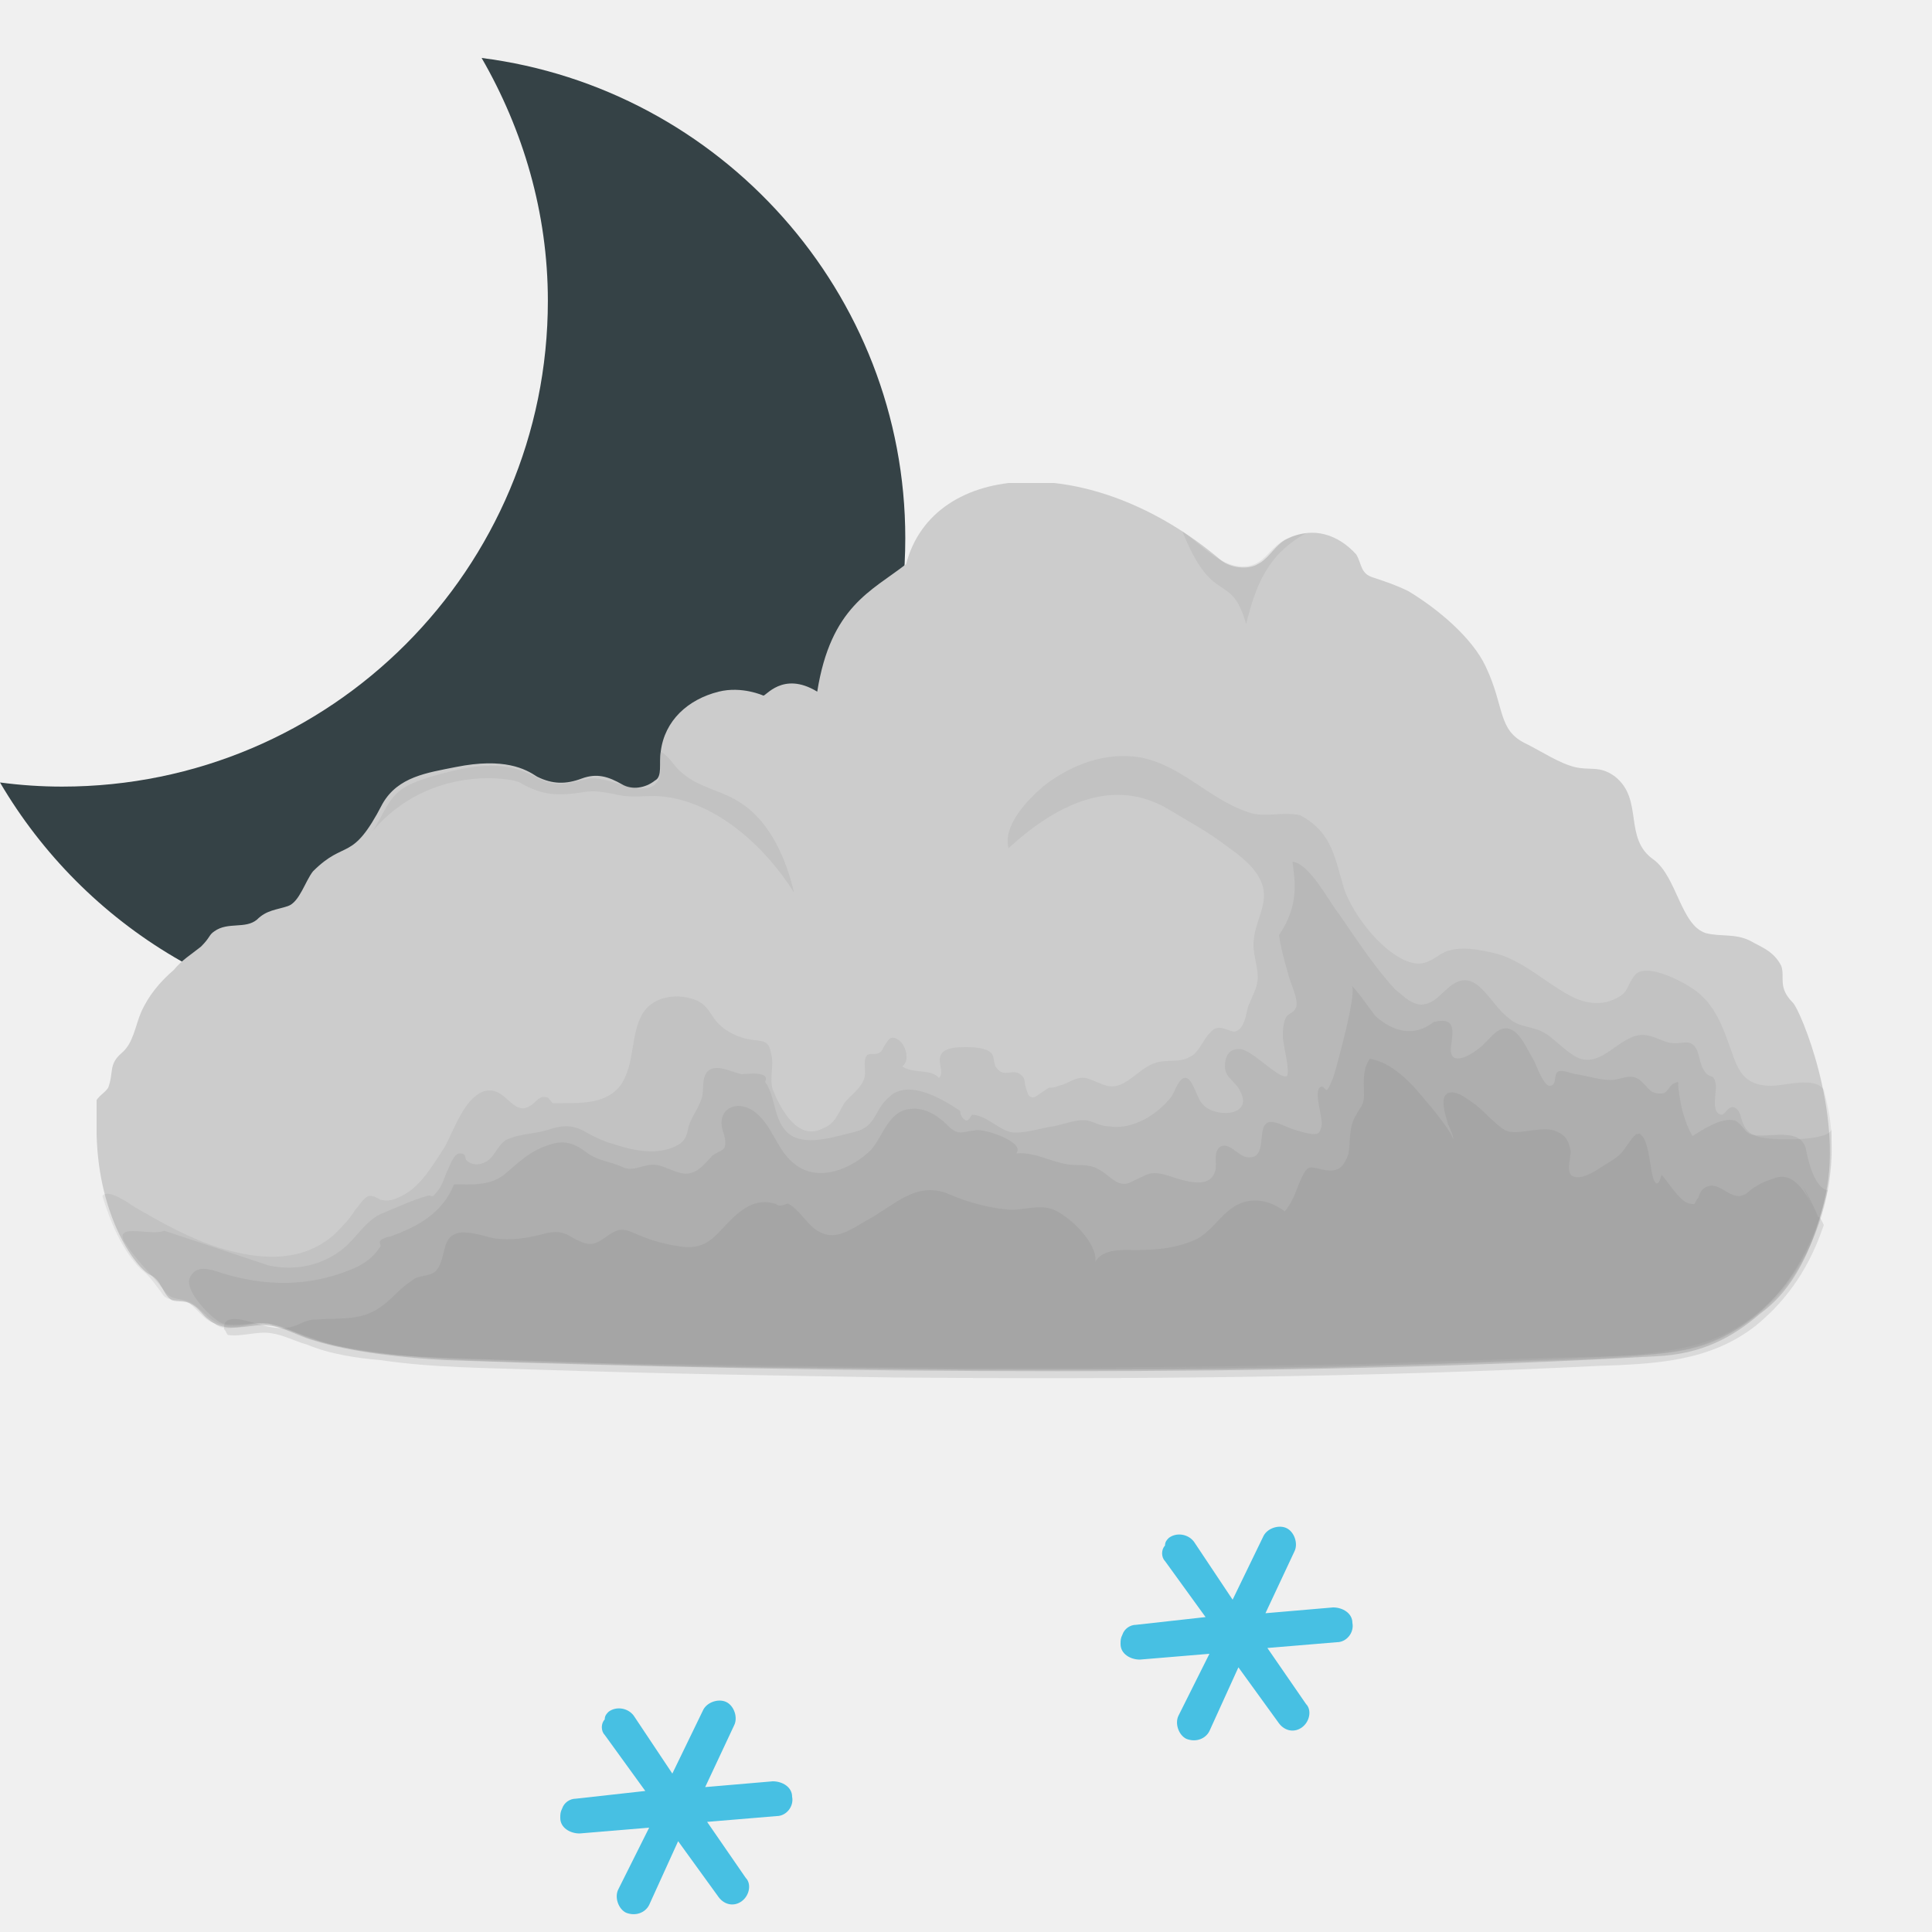
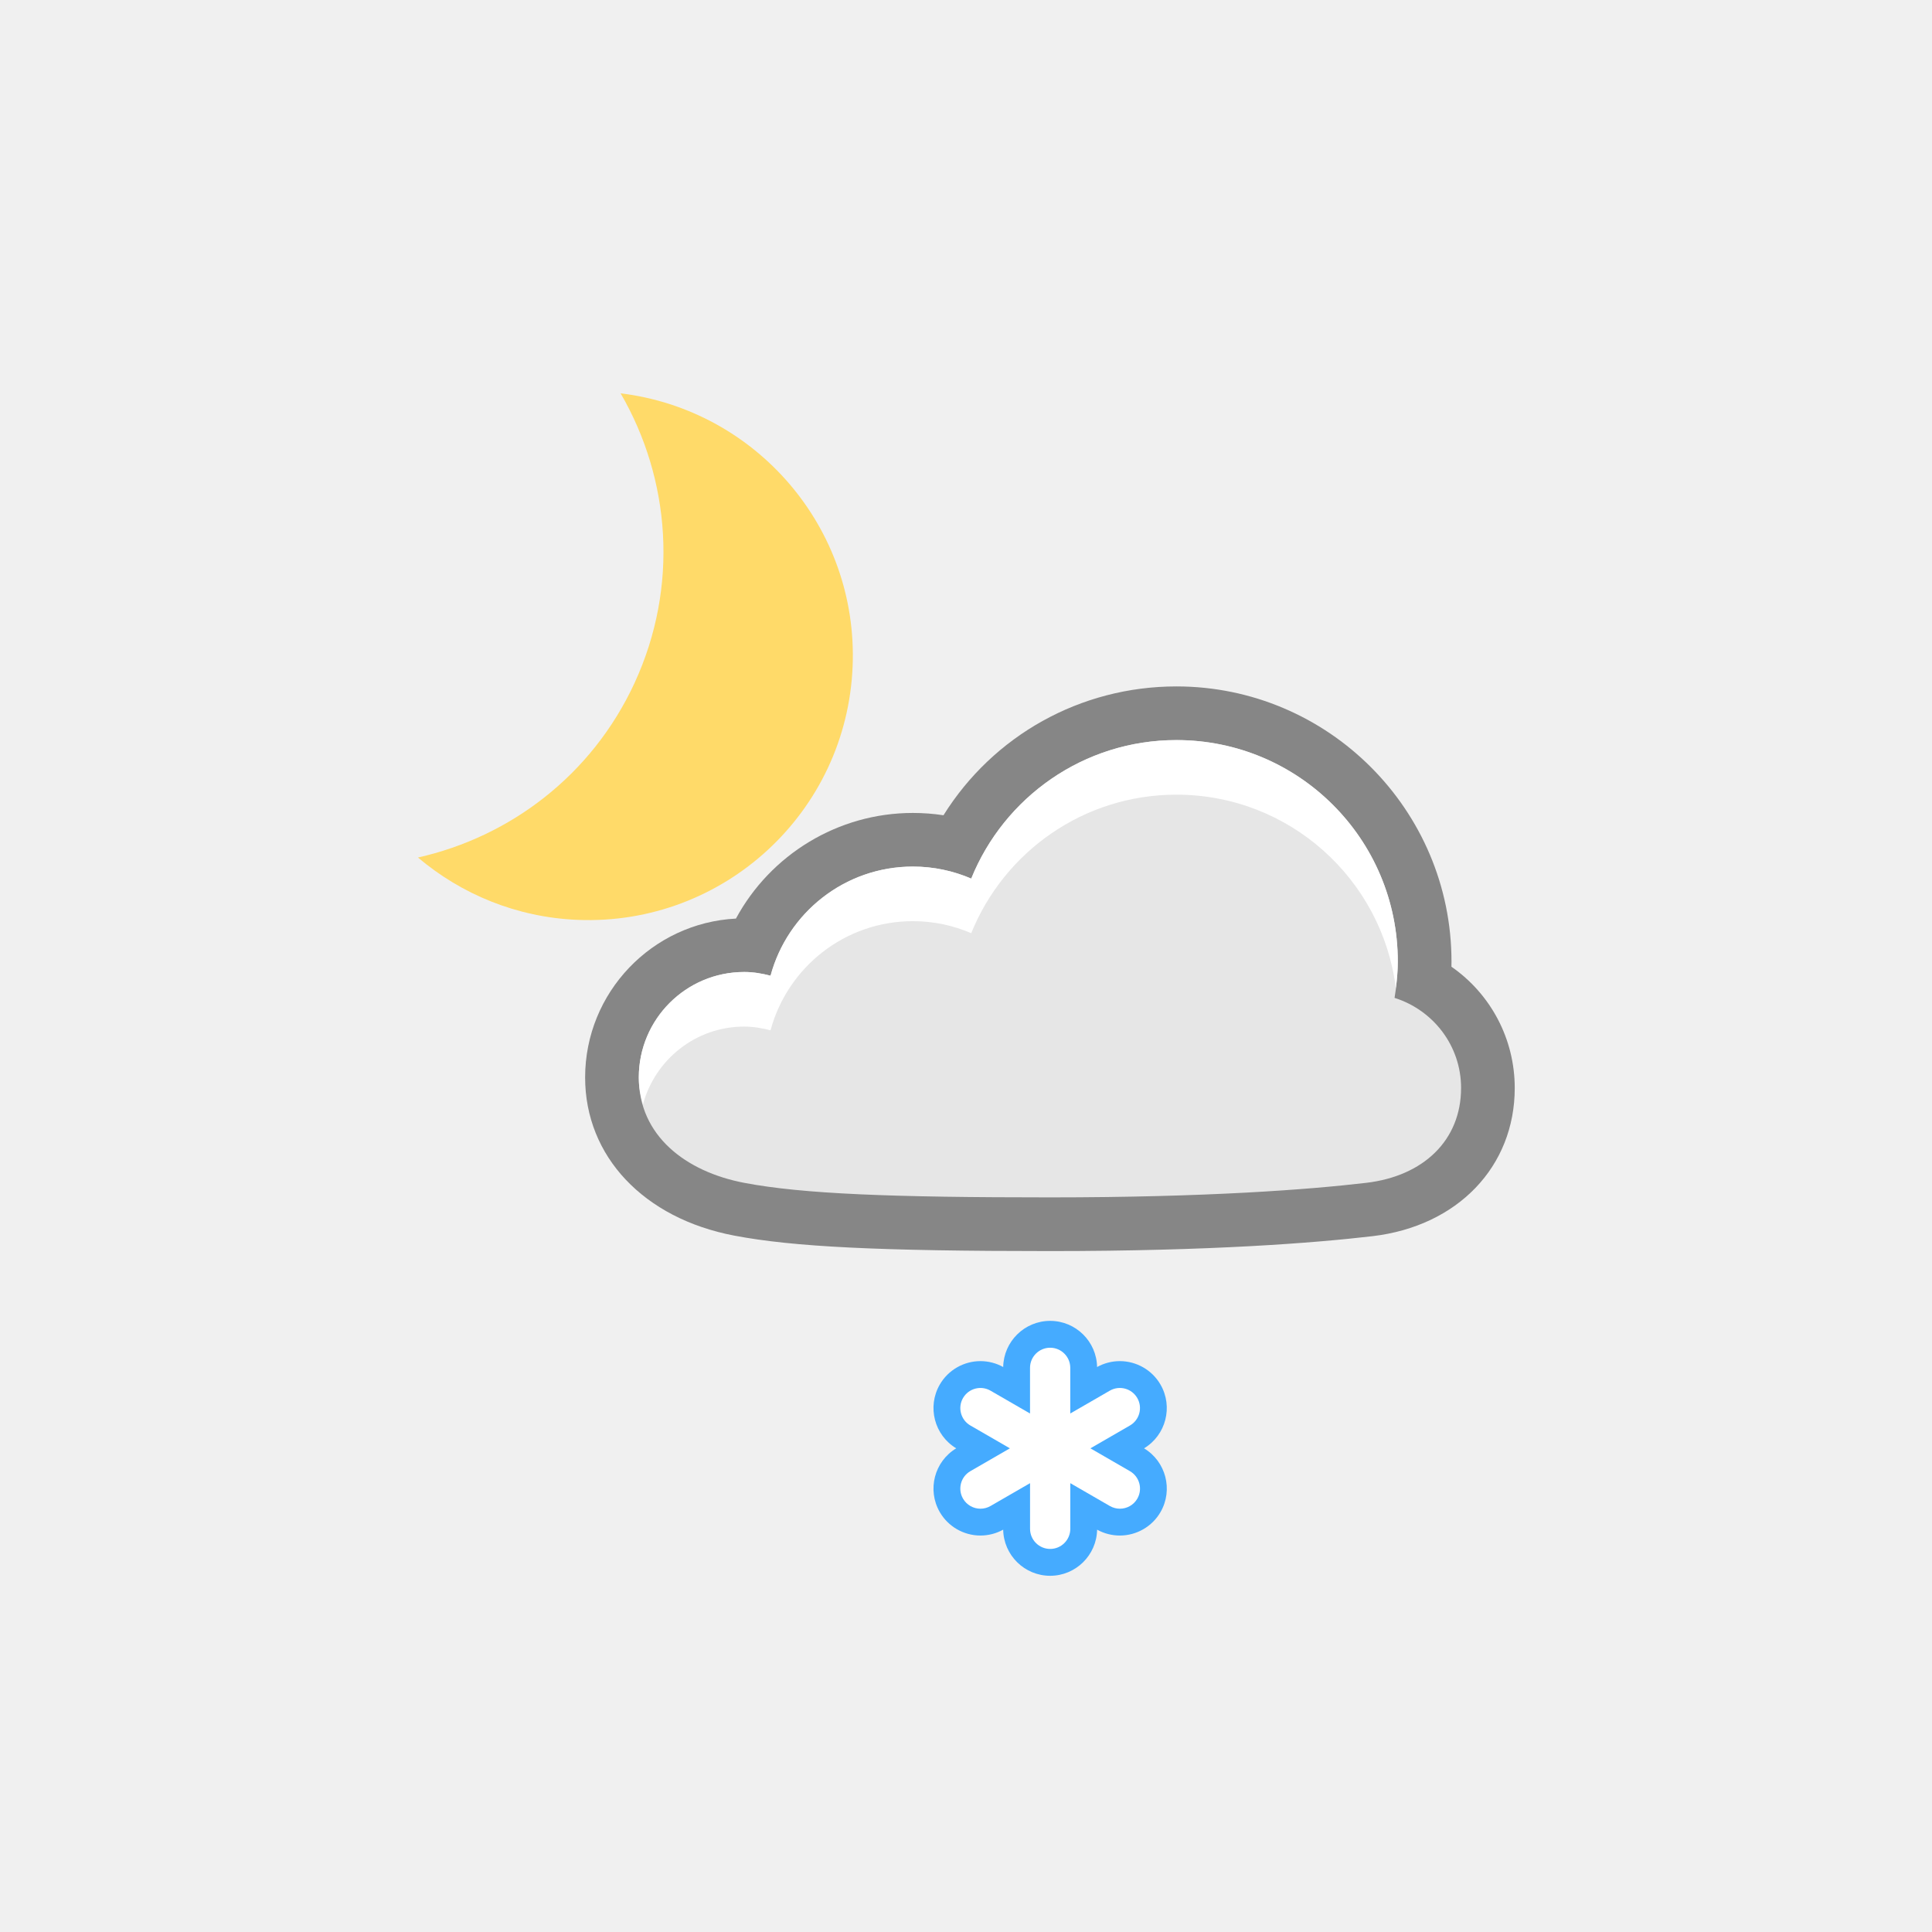
- <svg xmlns="http://www.w3.org/2000/svg" xmlns:xlink="http://www.w3.org/1999/xlink" viewBox="0 0 100 100">
-   <style>.moon-primitive{fill:#354246}.cloud2-primitive{color:#828282;fill:#ccc}.snowflake-primitive{fill:#47c0e3}</style>
-   <symbol id="moon">
-     <path d="M34.9 0c3 5.2 4.8 11.2 4.8 17.6C39.7 37 24 52.8 4.5 52.8c-1.5 0-3-.1-4.5-.3C6.1 62.9 17.4 70 30.4 70c19.4 0 35.2-15.7 35.2-35.2C65.6 17 52.2 2.2 34.9 0z" />
-   </symbol>
-   <symbol id="cloud">
-     <path d="M87.8 26.9c-.8-.8-.4-1.3-.6-1.9-.4-.8-1.1-1-1.6-1.3-.8-.4-1.5-.2-2.3-.4-1.3-.4-1.5-2.9-2.7-3.8-1.6-1.1-.5-3.1-2-4.3-.8-.6-1.3-.3-2.1-.5s-1.7-.8-2.5-1.2c-1.5-.7-1.1-1.9-2.1-4-.7-1.5-2.5-3-4-3.9-.6-.3-1.2-.5-1.8-.7-.7-.2-.6-.7-.9-1.2-.9-1-2.2-1.5-3.6-.8-.6.3-.9 1-1.5 1.3-.5.3-1.4.2-1.9-.2-6.7-5.7-14.9-5.2-16.3.2-1.8 1.4-3.9 2.2-4.6 6.6-1.8-1.1-2.7.3-2.8.2 0 0-1.1-.5-2.3-.2-1.6.4-2.8 1.5-3 3.1-.1.6.1 1.3-.3 1.5-.5.4-1.2.5-1.7.2-.7-.4-1.3-.6-2.1-.3s-1.5.3-2.3-.1c-.6-.4-1.7-1-4.2-.5-1.5.3-3 .5-3.8 1.9-1.6 3.1-1.9 1.8-3.6 3.5-.4.5-.7 1.6-1.3 1.8-.6.2-1.1.2-1.6.7-.6.5-1.5.1-2.2.6-.3.2-.2.3-.7.8-.5.4-1 .7-1.4 1.2-.7.6-1.3 1.3-1.7 2.2-.3.7-.4 1.6-1 2.1-.7.6-.4 1-.7 1.8-.2.3-.5.4-.7.8.1.4.1 1 .1 1.6.1 4.4 2.1 7 2.8 7.3.6.3.6 1 1.1 1.3.3.1.7 0 1 .2.4.2.6.6.9.8.7.6 1.6.4 2.5.3 1.2-.1 1.9.5 3 .8 1.9.6 4.8.9 6.8 1 20.1.7 43.4.9 62.6-.2 2.4-.1 4-1 5.4-2.2.8-.6 2.5-2 3.4-6.2s-1.3-9.5-1.7-9.9z" />
-     <g fill="currentColor">
-       <path opacity=".14" d="M89.8 34c0-.9-.2-1.8-.4-2.6-.5-.7-2-.2-2.7-.2-1.7 0-1.8-1.1-2.3-2.4-.4-1.1-.9-2.1-1.9-2.7-.6-.4-2.4-1.3-2.9-.6-.4.5-.3.9-1 1.2-.8.4-1.7.2-2.4-.2-1.3-.7-2.5-1.9-4-2.2-.9-.2-2-.4-2.8.2-.6.4-1 .5-1.7.2-1.3-.6-2.6-2.3-3.1-3.6-.5-1.6-.6-3-2.3-3.9-.9-.2-1.7.1-2.5-.1-2.1-.6-3.6-2.5-5.8-2.9-1.8-.3-3.6.4-5 1.5-.8.7-2.1 2-1.8 3.2 2.3-2.1 5.3-3.8 8.3-2 1 .6 2.1 1.2 3 1.9.7.5 1.5 1.1 1.8 1.9.4 1-.3 1.9-.4 2.9-.1.7.2 1.3.2 2 0 .5-.3 1-.5 1.5-.1.4-.2 1.2-.7 1.3-.2 0-.5-.2-.8-.2-.3 0-.4.2-.6.4-.3.4-.5.9-.9 1.1-.7.4-1.4 0-2.2.5-.7.4-1.3 1.2-2.1 1-.4-.1-.7-.3-1.1-.4-.5-.1-.9.3-1.4.4-.2.1-.4.1-.5.1-.2.1-.7.5-.8.5-.3 0-.3-.2-.4-.5-.1-.3 0-.5-.3-.7-.4-.3-.8.2-1.2-.3-.2-.2-.1-.6-.3-.8-.3-.3-1-.3-1.3-.3-.4 0-1.1 0-1.3.4-.2.4.2.9-.1 1.2-.4-.5-1.3-.2-1.9-.6.4-.3.2-1-.1-1.3-.5-.4-.6-.1-.8.2-.1.1-.1.3-.3.4-.2.1-.4 0-.6.1-.3.3 0 .9-.2 1.3-.2.5-.7.8-1 1.2-.3.5-.5 1.1-1.1 1.3-1.3.7-2.2-1-2.6-2-.2-.6.1-1.3-.1-1.9-.1-.7-.5-.6-1.1-.7-.6-.1-1.2-.4-1.6-.8-.4-.4-.5-.9-1.1-1.2-.9-.4-2.2-.3-2.8.6-.7 1.1-.4 2.7-1.2 3.8-.7.9-1.9.9-3 .9h-.5c-.1-.1-.2-.3-.3-.3-.4-.1-.5.2-.8.4-1 .7-1.3-1.1-2.5-.7-1 .4-1.5 2-2 2.9-.6.9-1.2 2-2.2 2.5-.4.2-.7.3-1.1.2-.2-.1-.3-.2-.6-.2-.3.1-.5.5-.7.7-.3.5-.7.9-1.1 1.3-1.7 1.5-3.9 1.3-5.9.7-1.6-.5-3-1.3-4.4-2.1-.3-.2-1.4-1-1.7-.6.4 1.3 1 2.8 2 3.8.4.3.6.6.9 1 .1.1.2.3.3.4.4.3.8.1 1.2.3.5.3.8.9 1.4 1.1.5.5 1.5.1 2.1 0h.5c.1 0 .3 0 .4.1 1.2.3 2.3.9 3.5 1.1 2.8.6 5.6.6 8.4.7 2.9.1 5.7.2 8.6.2 6.2.1 12.3.2 18.5.2 5.8 0 11.6-.1 17.5-.2l9-.3c2.5-.1 5.3 0 7.8-.6 4.9-1.1 7.6-6.1 7.4-10.7 0-.4 0 .3 0 0z" />
-       <path opacity=".16" d="M89.8 33.4c0 .7-3 .6-3.5.5-.6-.1-.9-.3-1.1-.8-.1-.2-.1-.7-.5-.8-.3 0-.4.4-.6.4-.6-.1-.2-1.3-.3-1.6-.1-.6-.3-.2-.6-.7-.3-.4-.2-1.2-.7-1.4-.2-.1-.5 0-.8 0-.5 0-.9-.3-1.4-.4-1.3-.3-2.2 1.6-3.5 1.2-.6-.2-1.3-1-1.8-1.3-.6-.4-1.4-.3-1.9-.8-1-.7-1.7-2.8-3.1-1.6-.5.4-.8.9-1.5.9-.6-.1-.9-.5-1.3-.8-1.1-1.2-2-2.6-2.9-3.9-.5-.6-1.5-2.6-2.4-2.7.1.9.4 2.2-.7 3.8.1.7.3 1.4.5 2.1.1.4.5 1.2.4 1.6-.1.3-.3.3-.5.5-.2.3-.2.8-.2 1.1 0 .3.4 1.8.2 2-.4.2-1.9-1.5-2.5-1.4-.5 0-.7.4-.7.9 0 .6.6.8.8 1.3.7 1.3-1.4 1.4-2 .6-.2-.2-.5-1.3-.8-1.3-.4-.1-.6.8-.8 1-.7.9-2 1.7-3.2 1.5-.4 0-.7-.2-1.1-.3-.6-.1-1.2.2-1.8.3-.7.1-1.5.4-2.2.3-.7-.2-1.3-.9-2-.9-.1.2-.2.3-.3.3-.2-.1-.3-.3-.3-.5-.9-.6-2.7-1.7-3.7-.7-.8.7-.6 1.5-1.8 1.8-.9.2-2.3.7-3.2.2-1-.6-.8-2-1.4-2.8.3-.6-1-.4-1.2-.4-.5-.1-1-.4-1.5-.3-.7.2-.4 1.1-.6 1.6-.2.6-.6 1-.7 1.6-.1.5-.3.7-.8.9-1 .4-2.2.1-3.1-.2-.4-.1-.8-.3-1.2-.5-.8-.5-1.3-.5-2.2-.2-.7.2-1.5.2-2.1.5-.5.3-.6 1-1.2 1.2-.2.1-.6.1-.8-.1-.2-.1 0-.4-.4-.4-.3 0-.5.6-.6.8-.2.4-.3.9-.6 1.2-.3.4-.2.1-.5.2-.7.2-1.6.6-2.3.9-.8.3-1.3 1.2-2 1.8-1.1.9-2.5 1.2-3.9.9l-5.4-1.8c-.6.3-2.5-.4-2.1.5.6 1 1.4 1.7 2.1 2.6.4.6.9.3 1.5.7.6.4.9 1 1.7 1.1.6.1 1.3-.1 1.9-.1.8 0 1.5.4 2.2.7 1.4.5 3 .7 4.5.9 3.4.4 6.9.4 10.3.5 3.5.1 7.1.2 10.6.2 14.2.2 28.4.1 42.5-.6 1.7-.1 3.5-.1 5.1-.8 1.1-.5 2.1-1.2 3-2.1 1.9-1.9 2.9-4.9 3-7.5v-1.4zm-6.6-2.1z" />
-       <path opacity=".18" d="M88.5 34.6c-.2-1.4-2.1-.6-2.9-.9-.3-.1-.4-.5-.8-.7-.7-.2-1.7.5-2.2.8-.4-.7-.6-1.5-.7-2.3-.1-.5.1-.6-.3-.4-.2.1-.3.5-.6.5-.2 0-.3 0-.5-.1-.3-.2-.5-.6-.8-.7-.4-.2-.9.1-1.3.1-.6 0-1.2-.2-1.8-.3-.2 0-.8-.3-1-.1-.2.2 0 .7-.4.7-.3 0-.7-1.1-.8-1.3-.3-.5-.6-1.2-1-1.5-.8-.6-1.3.5-1.9.9-.5.4-1.5.9-1.4-.1.1-.8.3-1.6-.9-1.3-1 .8-2.1.5-3-.3-.1-.1-1.2-1.7-1.3-1.6.5-.1-.8 4.5-.9 4.8-.1.2-.2.5-.3.6-.1.1-.2-.3-.4-.1-.3.3.2 1.6.1 2-.1.3-.1.4-.4.4-.2 0-.6-.1-.9-.2-.4-.1-.7-.3-1.1-.4-1.2-.3-.2 1.9-1.4 1.8-.5 0-1-.9-1.5-.5-.3.3-.1.9-.2 1.2-.3 1.1-1.9.4-2.6.2-.8-.2-.9 0-1.6.3-.5.3-.8.2-1.3-.2-.6-.5-.9-.6-1.7-.6-1.1 0-2-.7-3.1-.6.5-.6-1.7-1.3-2.1-1.2-.8.1-.9.3-1.5-.3-.5-.5-1.2-.9-1.9-.8-1.1.1-1.4 1.4-2 2.1-1 1-2.7 1.7-3.9.8-1-.7-1.2-2.1-2.2-2.8-.9-.6-1.9-.1-1.6 1 .1.3.2.6.1.9-.1.2-.6.3-.7.5-.3.3-.6.7-1 .8-.6.2-1.2-.3-1.8-.4-.7-.1-1.2.4-1.8.1-.6-.3-1.3-.3-1.9-.8-.7-.5-1.2-.6-2-.3-.9.3-1.5.9-2.2 1.5-.8.6-1.7.5-2.6.5-.6 1.5-1.9 2.2-3.3 2.7-.1 0-.4.1-.5.2-.1.1 0 .2 0 .3-.4.6-.8.9-1.5 1.2-2.2.9-4.4.9-6.7.2-.6-.2-1.4-.5-1.7.3-.2.7 1.2 2.1 1.7 2.3.8.2 1.5-.1 2.3 0 .8.1 1.5.5 2.2.7 2.2.9 5.1 1 7.5 1.1 2.9.1 5.9.2 8.8.3 6 .2 12 .2 18 .3 6 0 12.1 0 18.1-.1 3.1-.1 6.2-.2 9.2-.3 2.9-.1 5.9-.1 8.8-.5 4.6-.6 7.2-4.2 8.2-8.4-.3 0-.8-.5-1.1-2z" />
-       <path opacity=".14" d="M59.5 7.3c.5-2 1.1-3.6 3.1-4.7-.7.1-1.2.3-1.7.8-.4.4-.7.8-1.3.9-1.3.2-2.4-1.1-3.4-1.8 1.6 4 2.5 2 3.3 4.8.5-2-.8-2.8 0 0zm-37.6 8.2c1.2.7 2 .7 3.3.5.6-.1 1 0 1.6.1.7.2 1.4.1 2.1.1 3 .1 5.7 2.6 7.2 5-.4-1.7-1.2-3.6-2.7-4.6-1-.7-2.2-.8-3.1-1.6-.4-.3-.6-.8-1.1-1.1v.8c0 2.2-2.6.4-3.7.6-1 .2-1.6.5-2.6 0-.4-.2-.8-.4-1.2-.5-1.4-.4-3 0-4.4.4-.6.2-1.3.4-1.8.9s-.8 1.3-1.2 1.9c3-3.5 7.3-2.7 7.6-2.5z" />
-       <path opacity=".2" d="M89.1 38c-.4-.8-1.1-2.5-2.3-2-.3.1-.6.2-.9.4-.4.2-.4.4-.8.5-.6.1-1.1-.7-1.7-.5-.3.1-.4.3-.5.6-.2.2-.1.4-.4.3-.5 0-1.2-1.2-1.5-1.5-.2.8-.4.4-.5-.1-.1-.5-.2-1.6-.5-1.9-.2-.2-.1-.1-.3-.1-.2.1-.6.8-.8 1-.3.3-.7.5-1 .7-.3.2-1.2.8-1.6.4-.2-.3 0-.9 0-1.2-.1-.6-.3-.9-.9-1.1-.8-.2-1.9.3-2.5 0-.5-.3-1-.9-1.5-1.3-.3-.2-1.2-1-1.6-.5-.2.3 0 1 .1 1.3 0 .2.4.8.3 1 .1-.2-1.1-1.7-1.3-1.9-.8-1-1.8-2.1-3-2.3-.4.6-.3 1.2-.3 1.9 0 .5-.2.6-.4 1-.4.6-.3 1.4-.4 2-.3.9-.7 1-1.5.8-.5-.1-.6-.2-.9.4-.3.6-.4 1.2-.9 1.8-.8-.6-1.8-.8-2.7-.2-.7.5-1.1 1.2-1.8 1.6-1 .5-2.1.6-3.2.6-.6 0-1.7-.1-2.1.6.1-1-1.4-2.4-2.2-2.7-.8-.3-1.6.1-2.4 0-1-.1-2.1-.4-3-.8-1.7-.7-2.8.6-4.3 1.4-.7.4-1.5 1-2.3.6-.7-.3-1-1.1-1.7-1.5-.1 0-.3.1-.4.1-.2 0-.2-.1-.3-.1-.7-.2-1.3 0-1.9.5-1.1.9-1.4 2-3.1 1.7-.7-.1-1.4-.3-2.1-.6-.7-.3-.9-.4-1.6.1-.7.5-.9.5-1.7.1-.6-.4-1-.4-1.7-.2-.8.2-1.5.3-2.4.2-.5-.1-1.6-.5-2.1-.2-.7.3-.4 1.6-1.1 2-.4.2-.8.1-1.1.4-.5.3-.9.8-1.4 1.2-1.1.9-2.2.7-3.6.8-.5 0-.8.3-1.3.4-.5.1-1 0-1.4-.1-.5-.1-2.1-.8-2 .2.1.1.1.2.2.3.7.1 1.5-.2 2.2-.1.7.1 1.2.4 1.9.6 1.2.5 2.6.7 3.8.8 2.7.4 5.5.4 8.3.5 6.1.2 12.2.3 18.4.4 12.1.1 24.2 0 36.3-.6 2.9-.1 5.8-.2 8.2-2.1 1.7-1.4 2.8-3.1 3.5-5.2-.2-.4-.2-.4-.3-.4-1.7-3.4.1 0 0 0z" />
+ <svg xmlns="http://www.w3.org/2000/svg" version="1.1" id="Layer_1" x="0px" y="0px" width="72px" height="72px" viewBox="0 0 72 72" enable-background="new 0 0 72 72" xml:space="preserve">
+   <g>
+     <path fill="#45ABFF" d="M39.136,49.225c-0.955,0-1.733,0.769-1.75,1.72c-0.259-0.144-0.552-0.22-0.848-0.22   c-0.624,0-1.205,0.335-1.516,0.875c-0.477,0.827-0.201,1.885,0.614,2.375c-0.815,0.489-1.091,1.548-0.614,2.375   c0.311,0.54,0.892,0.875,1.516,0.875c0.296,0,0.589-0.076,0.848-0.219c0.016,0.951,0.795,1.719,1.75,1.719s1.733-0.769,1.75-1.719   c0.259,0.144,0.551,0.219,0.848,0.219c0.624,0,1.205-0.336,1.516-0.876c0.477-0.826,0.2-1.885-0.615-2.374   c0.815-0.489,1.091-1.548,0.614-2.375c-0.311-0.54-0.892-0.875-1.516-0.875c-0.296,0-0.588,0.076-0.848,0.22   C40.869,49.994,40.091,49.225,39.136,49.225L39.136,49.225z" />
+     <path fill="#868686" d="M43.842,25.581c-3.586,0-6.83,1.837-8.681,4.801c-0.375-0.057-0.756-0.086-1.141-0.086   c-2.791,0-5.307,1.555-6.594,3.937c-3.126,0.161-5.62,2.755-5.62,5.921c0,2.936,2.18,5.25,5.554,5.893   c2.206,0.421,5.395,0.577,11.768,0.577c6.022,0,9.859-0.302,12.019-0.555c3.172-0.372,5.303-2.591,5.303-5.522   c0-1.841-0.904-3.508-2.359-4.52c0.001-0.065,0.002-0.13,0.002-0.194C54.092,30.179,49.494,25.581,43.842,25.581L43.842,25.581z" />
+     <path fill="#E6E6E6" d="M51.971,37.188c0.073-0.443,0.121-0.894,0.121-1.357c0-4.557-3.693-8.25-8.25-8.25   c-3.464,0-6.424,2.137-7.647,5.162c-0.667-0.287-1.402-0.448-2.174-0.448c-2.541,0-4.674,1.726-5.305,4.067   c-0.315-0.082-0.64-0.139-0.981-0.139c-2.17,0-3.929,1.759-3.929,3.929c0,2.17,1.744,3.512,3.929,3.929s5.518,0.542,11.393,0.542   s9.655-0.292,11.786-0.542s3.536-1.583,3.536-3.536C54.45,38.963,53.404,37.64,51.971,37.188z" />
+     <g>
+       <path fill="#FFFFFF" d="M27.735,38.258c0.341,0,0.666,0.057,0.981,0.138c0.631-2.342,2.764-4.067,5.305-4.067    c0.773,0,1.507,0.161,2.174,0.448c1.223-3.026,4.183-5.162,7.647-5.162c4.203,0,7.664,3.144,8.177,7.207    c0.042-0.326,0.073-0.654,0.073-0.992c0-4.557-3.693-8.25-8.25-8.25c-3.464,0-6.424,2.137-7.647,5.162    c-0.667-0.287-1.402-0.448-2.174-0.448c-2.541,0-4.674,1.726-5.305,4.067c-0.315-0.082-0.64-0.138-0.981-0.138    c-2.17,0-3.929,1.759-3.929,3.929c0,0.36,0.064,0.689,0.154,1.004C24.416,39.489,25.925,38.258,27.735,38.258z" />
    </g>
-   </symbol>
-   <symbol id="snowflake">
-     <path d="M4.6 10.6l1.5-3.3 2.1 2.9c.3.4.8.5 1.2.2.4-.3.5-.9.2-1.2l-2-2.9 3.6-.3c.5 0 .9-.5.8-1 0-.5-.5-.8-1-.8l-3.5.3L9 1.3c.2-.4 0-1-.4-1.2s-1 0-1.2.4L5.8 3.8l-2-3C3.5.4 2.9.3 2.5.6c-.1.1-.2.2-.2.4-.2.2-.2.6 0 .8l2.1 2.9-3.6.4c-.3 0-.6.2-.7.5-.1.2-.1.3-.1.5 0 .5.5.8 1 .8l3.6-.3L3 9.8c-.2.4 0 1 .4 1.2.5.2 1 0 1.2-.4z" />
-   </symbol>
-   <use xlink:href="#moon" class="moon-primitive" width="100" height="100" transform="translate(0 3) scale(.71429)" />
-   <use xlink:href="#cloud" class="cloud2-primitive" width="100" height="100" transform="translate(5 25)" />
-   <use xlink:href="#snowflake" class="snowflake-primitive" width="100" height="100" transform="translate(29 88)" />
-   <use xlink:href="#snowflake" class="snowflake-primitive" width="100" height="100" transform="translate(58 79)" />
+     <path fill="#FFFFFF" d="M42.109,54.826l-1.473-0.851l1.473-0.851c0.359-0.207,0.481-0.666,0.274-1.024s-0.666-0.481-1.024-0.274   l-1.473,0.851v-1.701c0-0.414-0.336-0.75-0.75-0.75s-0.75,0.336-0.75,0.75v1.701l-1.473-0.851   c-0.358-0.207-0.817-0.084-1.024,0.274s-0.084,0.817,0.274,1.024l1.473,0.851l-1.473,0.851c-0.359,0.207-0.481,0.666-0.274,1.024   c0.139,0.241,0.391,0.375,0.65,0.375c0.127,0,0.256-0.032,0.375-0.101l1.473-0.851v1.701c0,0.414,0.336,0.75,0.75,0.75   s0.75-0.336,0.75-0.75v-1.701l1.473,0.851c0.118,0.068,0.247,0.101,0.375,0.101c0.259,0,0.511-0.134,0.65-0.375   C42.591,55.492,42.468,55.033,42.109,54.826z" />
+   </g>
+   <g>
+     <path fill="#FFDA69" d="M31.775,24.83c0.209-5.167-3.602-9.558-8.647-10.172c1.854,3.189,2.183,7.198,0.517,10.801   c-1.59,3.438-4.639,5.727-8.069,6.498c1.616,1.366,3.676,2.232,5.954,2.324C26.969,34.5,31.556,30.269,31.775,24.83z" />
+   </g>
</svg>
